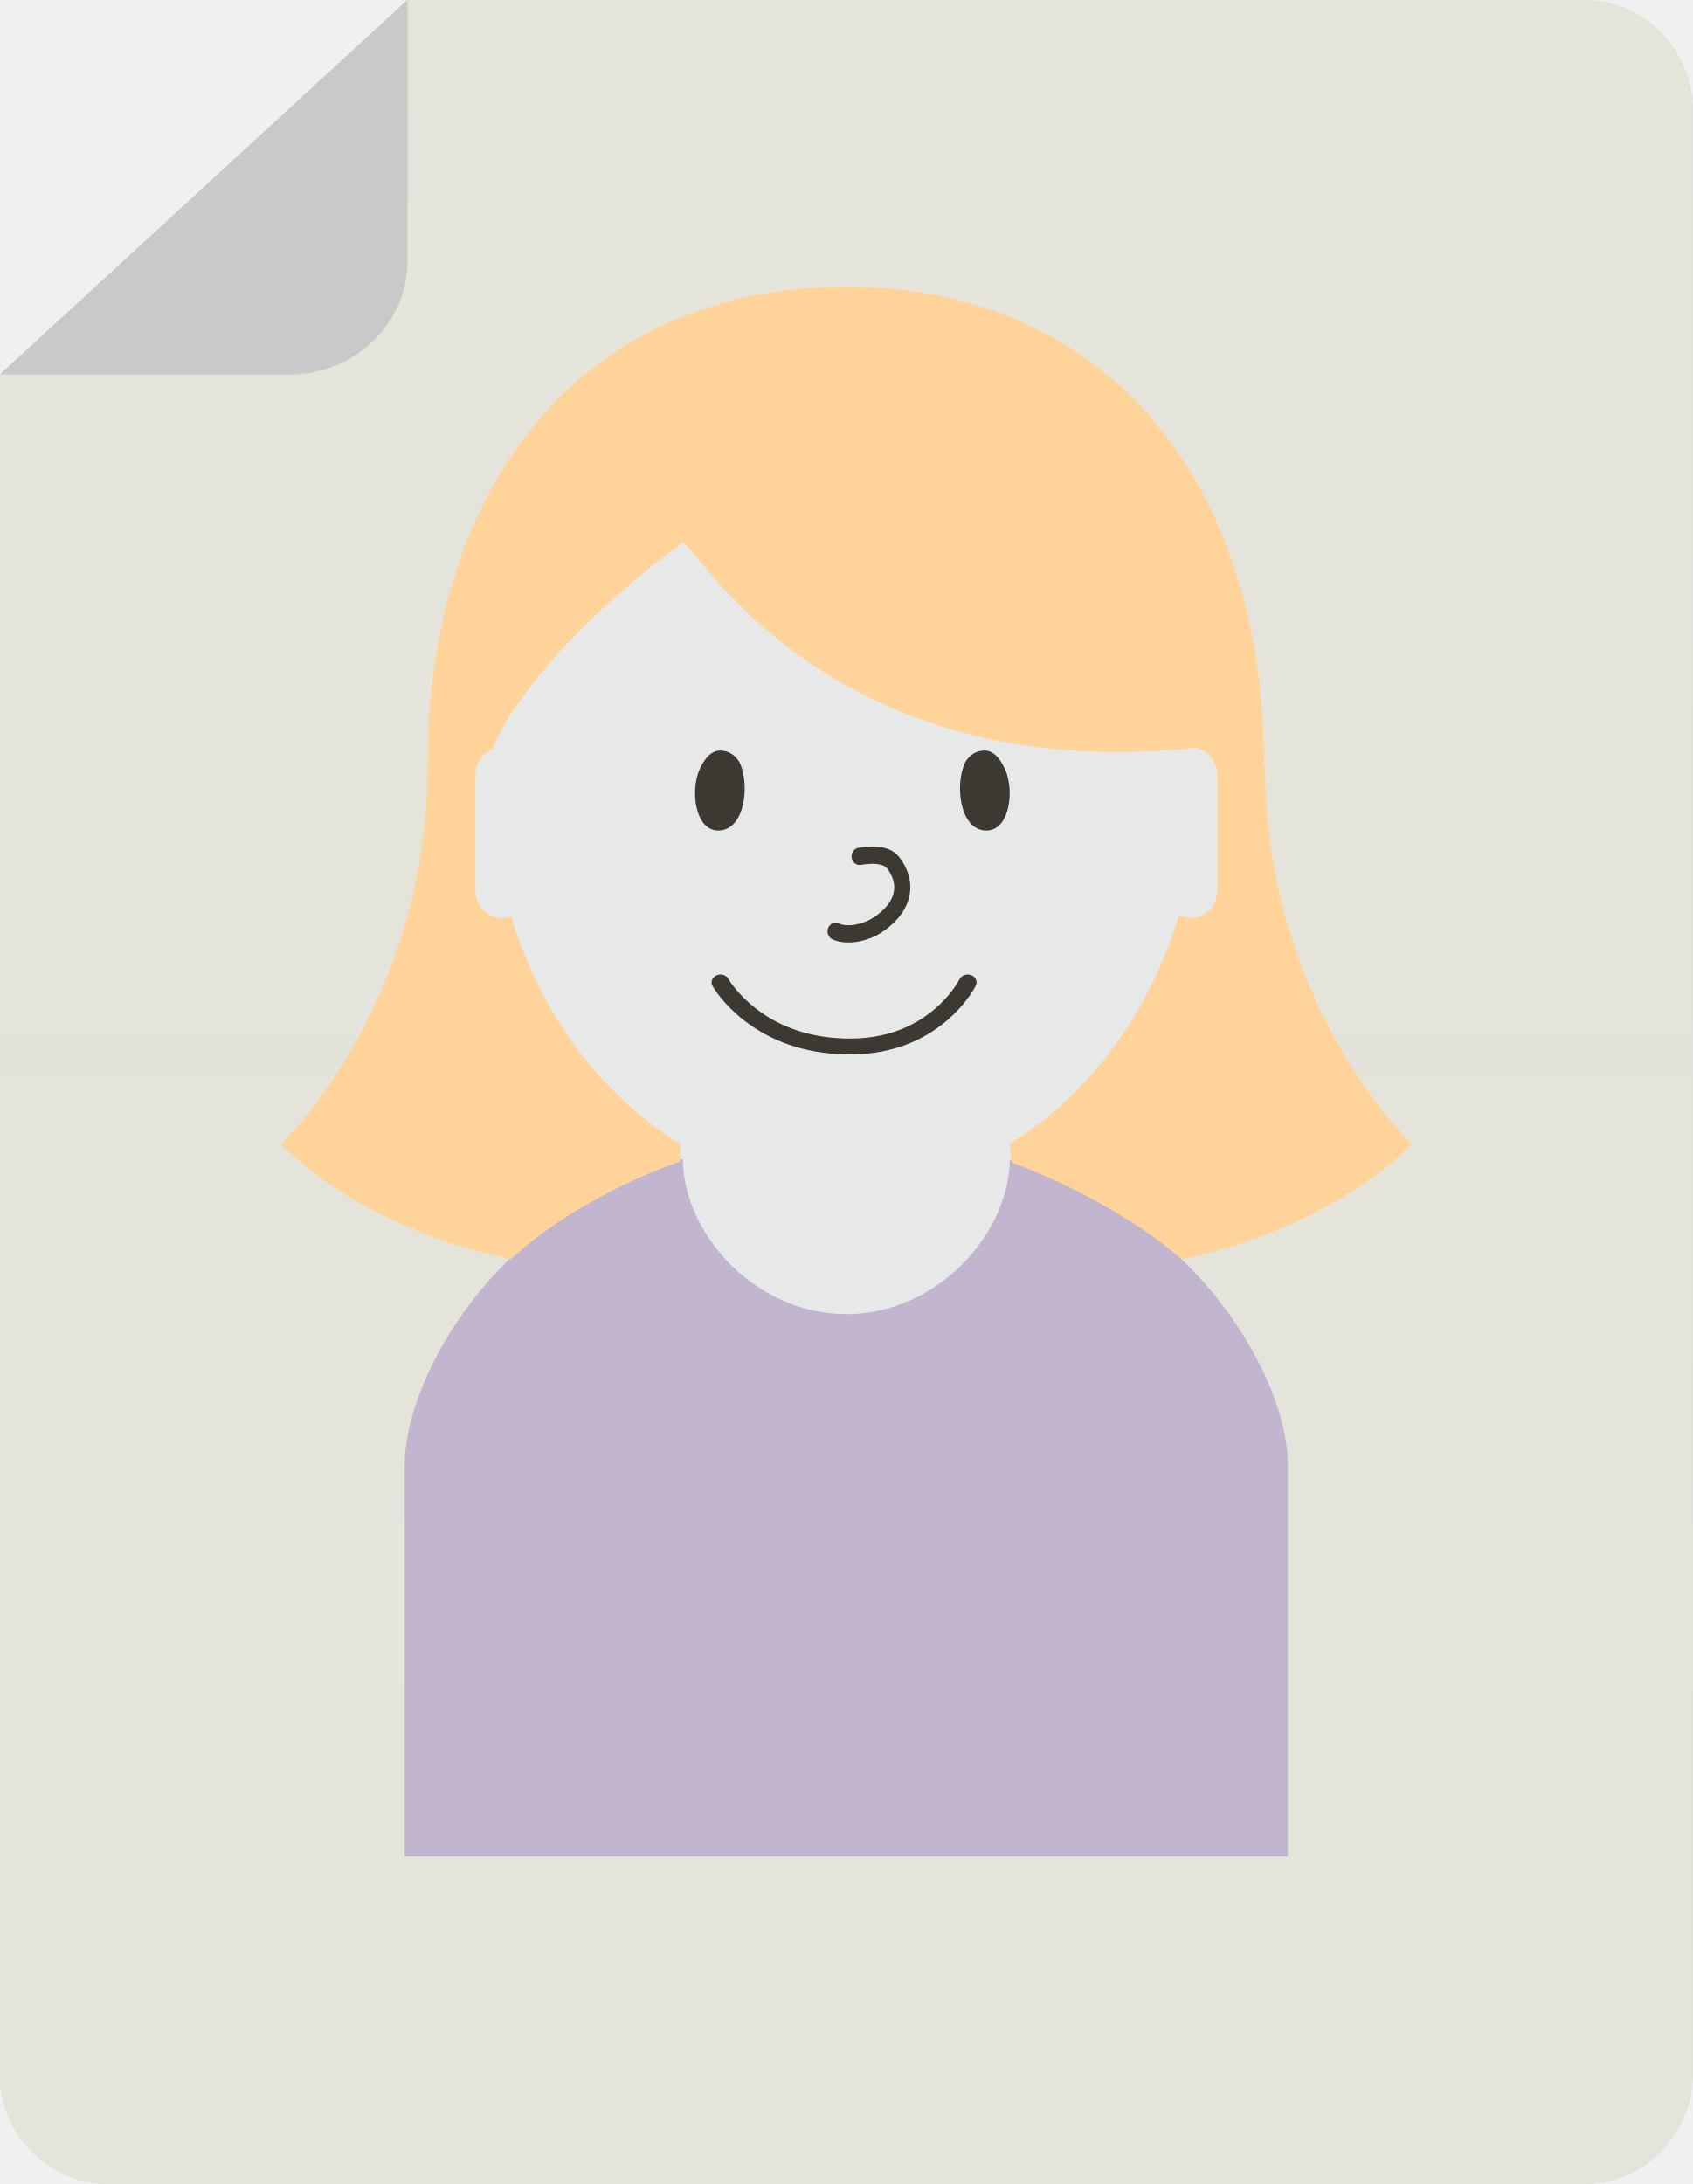
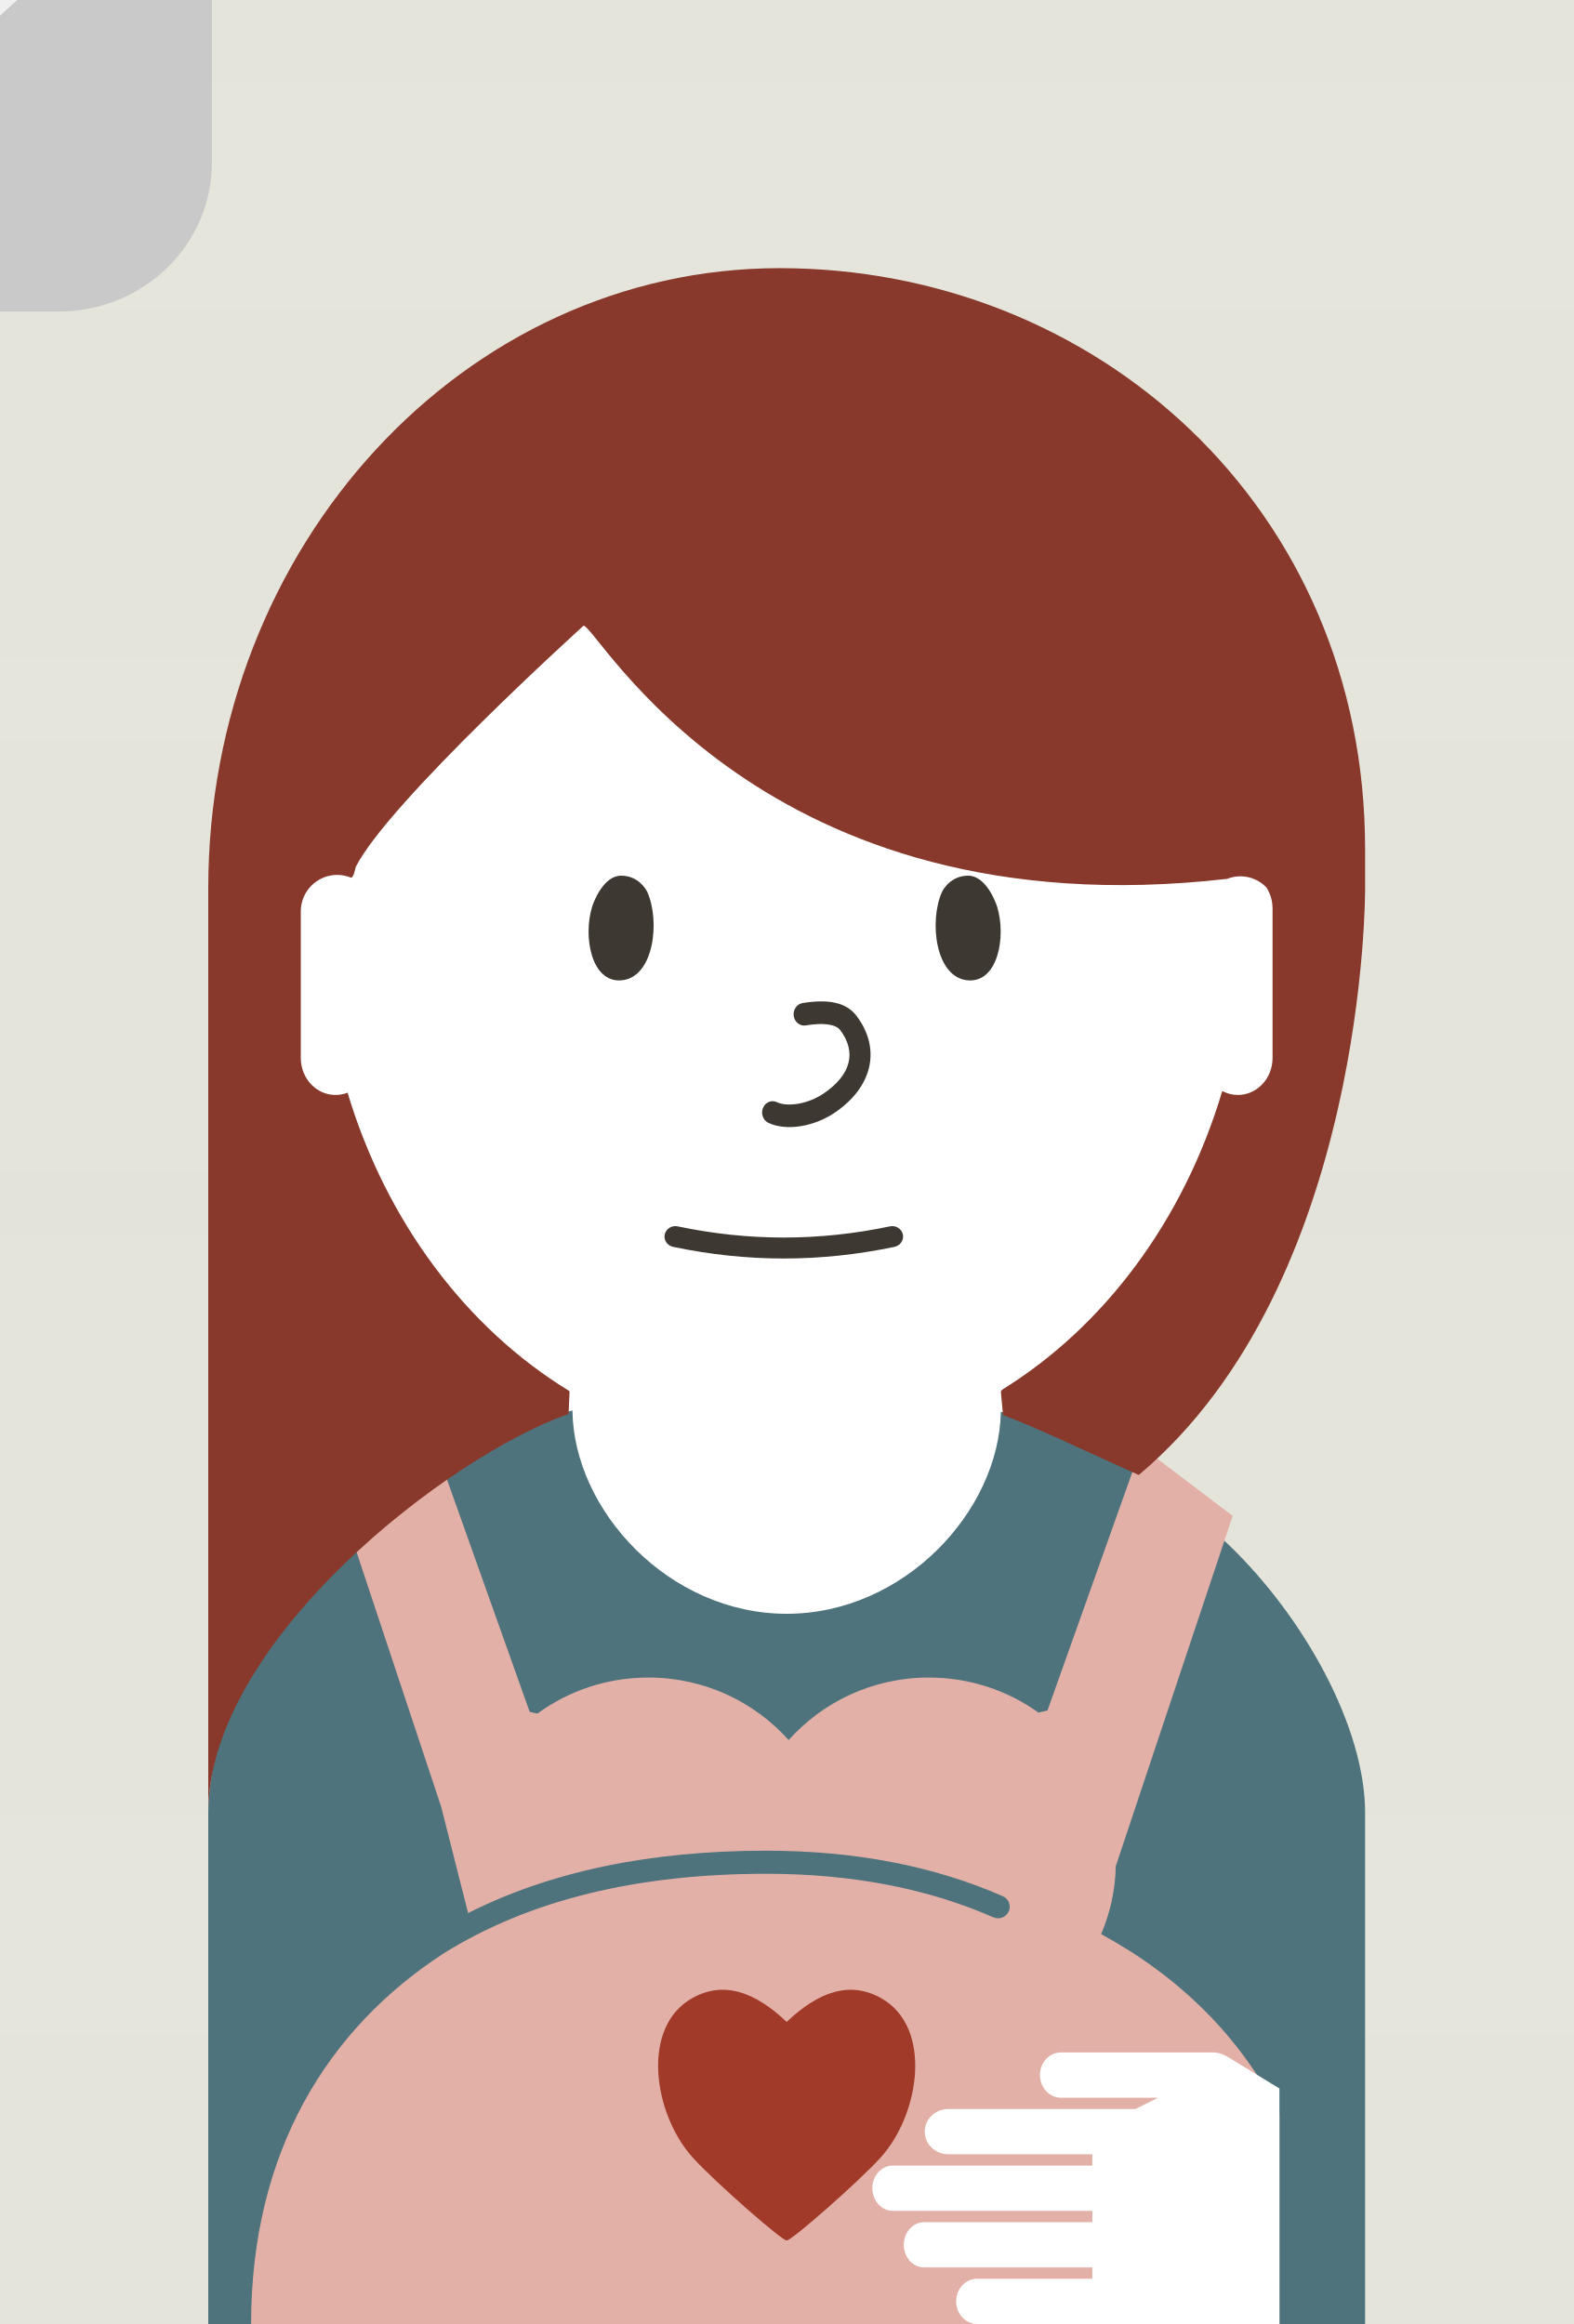
- <svg xmlns="http://www.w3.org/2000/svg" width="62" height="80" viewBox="0 0 62 80" fill="none">
-   <path fill-rule="evenodd" clip-rule="evenodd" d="M0 13.714V75.957C0 78.19 1.803 80 4.029 80H57.973C60.197 80 62 78.19 62 75.957V4.043C62 1.81 60.197 0 57.973 0H14.926L0 13.714Z" fill="#C4C4C4" />
-   <path fill-rule="evenodd" clip-rule="evenodd" d="M0 13.714V75.957C0 78.19 1.803 80 4.029 80H57.973C60.197 80 62 78.19 62 75.957V4.043C62 1.81 60.197 0 57.973 0H14.926L0 13.714Z" fill="url(#paint0_linear)" />
-   <path fill-rule="evenodd" clip-rule="evenodd" d="M14.926 0V9.551C14.926 11.851 13.006 13.714 10.637 13.714H0L14.926 0Z" fill="#C9C9C9" />
-   <path fill-rule="evenodd" clip-rule="evenodd" d="M43.395 33.918C42.285 37.397 40.112 40.285 37.327 42.053L37.469 43.602L37.468 43.665L35.963 56.438H26.415L26.375 56.169L24.53 43.643L24.598 42.077C21.799 40.314 19.614 37.421 18.497 33.932C18.459 33.936 18.421 33.938 18.382 33.938C17.66 33.938 17.088 33.328 17.088 32.59V28.411C17.088 27.916 17.345 27.479 17.732 27.244C18.336 19.443 24.007 13.312 30.943 13.312C37.861 13.312 43.521 19.41 44.15 27.181C44.602 27.393 44.912 27.867 44.912 28.411V32.59C44.912 33.328 44.34 33.938 43.618 33.938C43.541 33.938 43.467 33.931 43.395 33.918Z" fill="#E7E9E9" />
-   <path fill-rule="evenodd" clip-rule="evenodd" d="M36.99 42.485C36.936 45.274 34.275 48.136 31 48.136C27.711 48.136 25.041 45.249 25.009 42.449C23.305 42.866 20.703 44.124 18.556 46.227C16.477 48.264 14.823 51.325 14.823 53.699V68H47.176V53.699C47.176 51.32 45.487 48.254 43.37 46.215C41.252 44.176 38.706 42.935 36.99 42.485Z" fill="#C1B5D0" />
-   <path fill-rule="evenodd" clip-rule="evenodd" d="M24.901 42.546C23.332 43.096 20.698 44.299 18.706 46.127C12.882 44.875 10.294 41.901 10.294 41.901C10.294 41.901 15.659 36.846 15.663 28.004V27.995C15.663 17.642 21.449 10.5 30.982 10.5C40.516 10.5 46.302 17.642 46.302 27.995H46.337C46.337 36.843 51.706 41.901 51.706 41.901C51.706 41.901 49.118 44.875 43.294 46.125L43.285 46.127C41.361 44.436 38.57 43.132 37.052 42.58L37.054 42.58L36.993 41.925L37.026 41.87C39.891 40.1 42.114 37.118 43.185 33.515C43.317 33.585 43.465 33.625 43.622 33.625C44.158 33.625 44.592 33.163 44.592 32.59V28.411C44.592 27.921 44.275 27.511 43.847 27.403C43.846 27.397 43.846 27.392 43.846 27.386C30.3 28.846 25.421 19.876 25.021 19.875C25.021 19.875 20.523 23 18.373 26.715C18.373 26.715 18.045 27.417 18.043 27.44C17.675 27.587 17.413 27.966 17.413 28.411V32.59C17.413 33.163 17.848 33.625 18.384 33.625C18.502 33.625 18.616 33.602 18.721 33.561C19.804 37.166 22.041 40.145 24.92 41.903L24.93 41.925L24.903 42.546H24.901Z" fill="#FFD399" />
-   <path fill-rule="evenodd" clip-rule="evenodd" d="M26.374 30.419C25.538 30.485 25.304 29.206 25.556 28.371C25.603 28.213 25.88 27.492 26.37 27.492C26.859 27.492 27.075 27.886 27.105 27.954C27.465 28.768 27.288 30.348 26.374 30.419" fill="#3E3832" />
-   <path fill-rule="evenodd" clip-rule="evenodd" d="M36.071 30.419C36.907 30.485 37.141 29.206 36.889 28.371C36.842 28.213 36.565 27.492 36.075 27.492C35.586 27.492 35.37 27.886 35.34 27.954C34.98 28.768 35.156 30.348 36.071 30.419" fill="#3E3832" />
-   <path d="M31.532 31.68C32.032 31.597 32.374 31.649 32.496 31.81C32.958 32.42 32.81 33.065 32.018 33.594C31.602 33.873 31.029 33.971 30.725 33.826C30.577 33.756 30.403 33.828 30.338 33.987C30.272 34.147 30.339 34.333 30.488 34.404C30.989 34.642 31.76 34.511 32.328 34.131C33.405 33.411 33.651 32.335 32.952 31.411C32.656 31.021 32.132 30.942 31.443 31.055C31.283 31.082 31.173 31.243 31.197 31.416C31.222 31.588 31.372 31.706 31.532 31.68Z" fill="#3E3832" />
-   <path d="M35.148 35.87C35.119 35.93 35.051 36.045 34.943 36.197C34.76 36.453 34.53 36.711 34.251 36.95C33.418 37.665 32.334 38.079 30.955 38.041C29.61 38.004 28.531 37.597 27.685 36.941C27.375 36.7 27.118 36.442 26.913 36.184C26.792 36.033 26.717 35.918 26.684 35.858C26.605 35.714 26.409 35.654 26.248 35.725C26.087 35.796 26.02 35.971 26.1 36.115C26.148 36.202 26.241 36.343 26.383 36.522C26.616 36.815 26.907 37.107 27.258 37.38C28.213 38.121 29.433 38.581 30.935 38.622C32.498 38.665 33.748 38.188 34.702 37.37C35.02 37.096 35.282 36.803 35.492 36.51C35.62 36.331 35.703 36.189 35.745 36.103C35.817 35.955 35.742 35.784 35.577 35.72C35.412 35.655 35.22 35.723 35.148 35.87Z" fill="#3E3832" />
+ <svg xmlns="http://www.w3.org/2000/svg" width="44" height="65" viewBox="0 0 44 65" fill="none">
+   <g id="file">
+     <g id="Mask">
+       <path fill-rule="evenodd" clip-rule="evenodd" d="M-9 8.714V70.957C-9 73.19 -7.197 75 -4.971 75H48.973C51.197 75 53 73.19 53 70.957V-0.957C53 -3.19 51.197 -5 48.973 -5H5.926L-9 8.714Z" fill="#C4C4C4" />
+       <path fill-rule="evenodd" clip-rule="evenodd" d="M-9 8.714V70.957C-9 73.19 -7.197 75 -4.971 75H48.973C51.197 75 53 73.19 53 70.957V-0.957C53 -3.19 51.197 -5 48.973 -5H5.926L-9 8.714Z" fill="url(#paint0_linear)" />
+     </g>
+     <path id="Fill 59" fill-rule="evenodd" clip-rule="evenodd" d="M5.926 -5V4.551C5.926 6.851 4.006 8.714 1.637 8.714H-9L5.926 -5Z" fill="#C9C9C9" />
+   </g>
+   <g id="female--front">
+     <g id=".atom--female+front">
+       <path id="head" fill-rule="evenodd" clip-rule="evenodd" d="M34.395 30.918C33.285 34.397 31.112 37.285 28.327 39.053L28.469 40.602L28.468 40.665L26.963 53.438H17.415L17.375 53.169L15.53 40.643L15.598 39.077C12.799 37.314 10.614 34.421 9.497 30.932C9.46 30.936 9.421 30.938 9.382 30.938C8.66 30.938 8.088 30.328 8.088 29.59V25.411C8.088 24.916 8.345 24.479 8.732 24.244C9.336 16.443 15.007 10.312 21.943 10.312C28.861 10.312 34.521 16.41 35.15 24.181C35.602 24.393 35.912 24.867 35.912 25.411V29.59C35.912 30.328 35.34 30.938 34.618 30.938C34.541 30.938 34.467 30.931 34.395 30.918Z" fill="white" />
+       <g id="ðBody">
+         <path id="Mask_2" fill-rule="evenodd" clip-rule="evenodd" d="M27.99 39.485C27.936 42.274 25.275 45.136 22 45.136C18.711 45.136 16.041 42.249 16.009 39.449C14.305 39.866 11.703 41.124 9.556 43.227C7.477 45.264 5.824 48.325 5.824 50.699V65H38.176V50.699C38.176 48.32 36.487 45.254 34.37 43.215C32.252 41.176 29.706 39.935 27.99 39.485Z" fill="#4E737C" />
+         <g id="Group">
+           <path id="Combined Shape" d="M35.78 59.122V65H7.022C7.022 60.222 9.13 56.747 12.441 54.613C14.813 53.145 17.806 52.408 21.425 52.408C23.855 52.408 25.965 52.83 27.779 53.625C27.944 53.697 28.137 53.623 28.21 53.461C28.284 53.297 28.209 53.107 28.044 53.035C26.145 52.202 23.944 51.762 21.425 51.762C18.174 51.762 15.394 52.343 13.091 53.507L12.336 50.527L9.636 42.399L12.173 40.462L14.813 47.879C14.885 47.896 14.956 47.912 15.028 47.928C15.896 47.294 16.97 46.919 18.133 46.919C19.695 46.919 21.096 47.596 22.055 48.668C23.013 47.596 24.414 46.919 25.976 46.919C27.122 46.919 28.181 47.283 29.043 47.901C29.127 47.88 29.21 47.86 29.294 47.839L31.92 40.462L34.473 42.399L31.204 52.193C31.19 52.867 31.045 53.509 30.794 54.096C32.951 55.267 34.683 56.945 35.78 59.122Z" fill="#E3B0A8" />
+           <path id="Combined Shape Copy 20" fill-rule="evenodd" clip-rule="evenodd" d="M19.366 60.337C18.273 59.122 17.909 56.692 19.366 55.882C20.244 55.393 21.122 55.716 22 56.551C22.878 55.716 23.756 55.393 24.634 55.882C26.091 56.692 25.727 59.122 24.634 60.337C24.021 61.019 22.092 62.706 22 62.662C21.908 62.706 19.979 61.019 19.366 60.337Z" fill="#A13A28" />
+           <path id="Combined Shape_2" d="M35.78 58.413V65H27.326C27.002 65 26.74 64.717 26.74 64.367C26.74 64.017 27.002 63.734 27.326 63.734H30.548V63.418H25.846C25.53 63.418 25.275 63.134 25.275 62.785C25.275 62.435 25.53 62.152 25.846 62.152H30.548V61.835H24.968C24.652 61.835 24.396 61.552 24.396 61.202C24.396 60.853 24.652 60.569 24.968 60.569H30.548V60.253H26.522C26.157 60.253 25.861 59.97 25.861 59.62C25.861 59.27 26.157 58.987 26.522 58.987H31.756L32.388 58.671H29.669C29.345 58.671 29.083 58.387 29.083 58.038C29.083 57.688 29.345 57.405 29.669 57.405H33.948C34.176 57.405 34.37 57.555 34.648 57.721C34.771 57.795 35.148 58.026 35.78 58.413V58.413Z" fill="white" />
+         </g>
+       </g>
+       <g id="ðð»ââï¸Hair">
+         <path id="Mask shape" fill-rule="evenodd" clip-rule="evenodd" d="M5.824 50.624L5.824 24.854C5.824 15.27 12.977 7.5 21.803 7.5C30.627 7.5 38.176 14.166 38.176 23.75V24.854C38.176 24.854 38.242 35.88 31.846 41.254C30.436 40.625 28.941 39.903 28.05 39.58L27.99 38.925L28.023 38.87C30.887 37.1 33.11 34.118 34.181 30.515C34.313 30.585 34.461 30.625 34.618 30.625C35.154 30.625 35.588 30.163 35.588 29.59V25.411C35.588 25.189 35.523 24.984 35.412 24.816C35.228 24.627 34.971 24.51 34.686 24.509C34.556 24.509 34.432 24.536 34.318 24.581C21.26 26.075 16.705 17.501 16.32 17.5C16.32 17.5 10.859 22.438 9.947 24.25C9.947 24.25 9.883 24.599 9.801 24.542C9.686 24.497 9.564 24.47 9.433 24.47C8.87 24.469 8.413 24.925 8.412 25.489C8.412 25.461 8.412 25.434 8.412 25.406L8.412 25.411V29.59C8.412 30.163 8.847 30.625 9.382 30.625C9.501 30.625 9.615 30.602 9.72 30.561C10.803 34.166 13.04 37.145 15.918 38.903L15.928 38.925L15.901 39.546C12.529 40.728 5.894 45.869 5.824 50.624Z" fill="#88392B" />
+       </g>
+       <g id="ðFace">
+         <g id="Group_2">
+           <path id="Line 12" d="M18.822 34.873C18.658 34.838 18.554 34.682 18.59 34.524C18.625 34.366 18.787 34.266 18.951 34.3C19.941 34.508 20.93 34.613 21.919 34.613C22.908 34.613 23.898 34.508 24.888 34.3C25.051 34.266 25.213 34.366 25.249 34.524C25.284 34.682 25.18 34.838 25.017 34.873C23.985 35.09 22.952 35.199 21.919 35.199C20.886 35.199 19.854 35.09 18.822 34.873Z" fill="#3E3832" />
+           <path id="Fill 42" fill-rule="evenodd" clip-rule="evenodd" d="M17.374 27.419C16.538 27.485 16.304 26.206 16.556 25.371C16.603 25.213 16.88 24.492 17.37 24.492C17.859 24.492 18.075 24.886 18.105 24.954C18.465 25.768 18.288 27.348 17.374 27.419" fill="#3E3832" />
+           <path id="Fill 44" fill-rule="evenodd" clip-rule="evenodd" d="M27.071 27.419C27.907 27.485 28.141 26.206 27.889 25.371C27.842 25.213 27.565 24.492 27.075 24.492C26.586 24.492 26.37 24.886 26.34 24.954C25.98 25.768 26.156 27.348 27.071 27.419" fill="#3E3832" />
+           <path id="Stroke 46" d="M22.532 28.68C23.032 28.597 23.374 28.649 23.496 28.81C23.958 29.42 23.81 30.065 23.018 30.594C22.602 30.873 22.029 30.971 21.725 30.826C21.577 30.756 21.403 30.828 21.338 30.987C21.272 31.147 21.339 31.333 21.487 31.404C21.989 31.642 22.76 31.511 23.328 31.131C24.405 30.411 24.651 29.335 23.952 28.411C23.656 28.021 23.132 27.942 22.443 28.055C22.283 28.082 22.173 28.243 22.197 28.416C22.222 28.588 22.372 28.706 22.532 28.68Z" fill="#3E3832" />
+         </g>
+       </g>
+     </g>
+   </g>
  <defs>
-     <linearGradient id="paint0_linear" x1="31" y1="0" x2="31" y2="80" gradientUnits="userSpaceOnUse">
+     <linearGradient id="paint0_linear" x1="22" y1="-5" x2="22" y2="75" gradientUnits="userSpaceOnUse">
      <stop stop-color="#E4E4DB" />
      <stop offset="0" stop-color="#E5E5DC" stop-opacity="0.974" />
      <stop offset="1" stop-color="#E4E4DB" />
      <stop offset="1" stop-color="white" />
    </linearGradient>
  </defs>
</svg>
